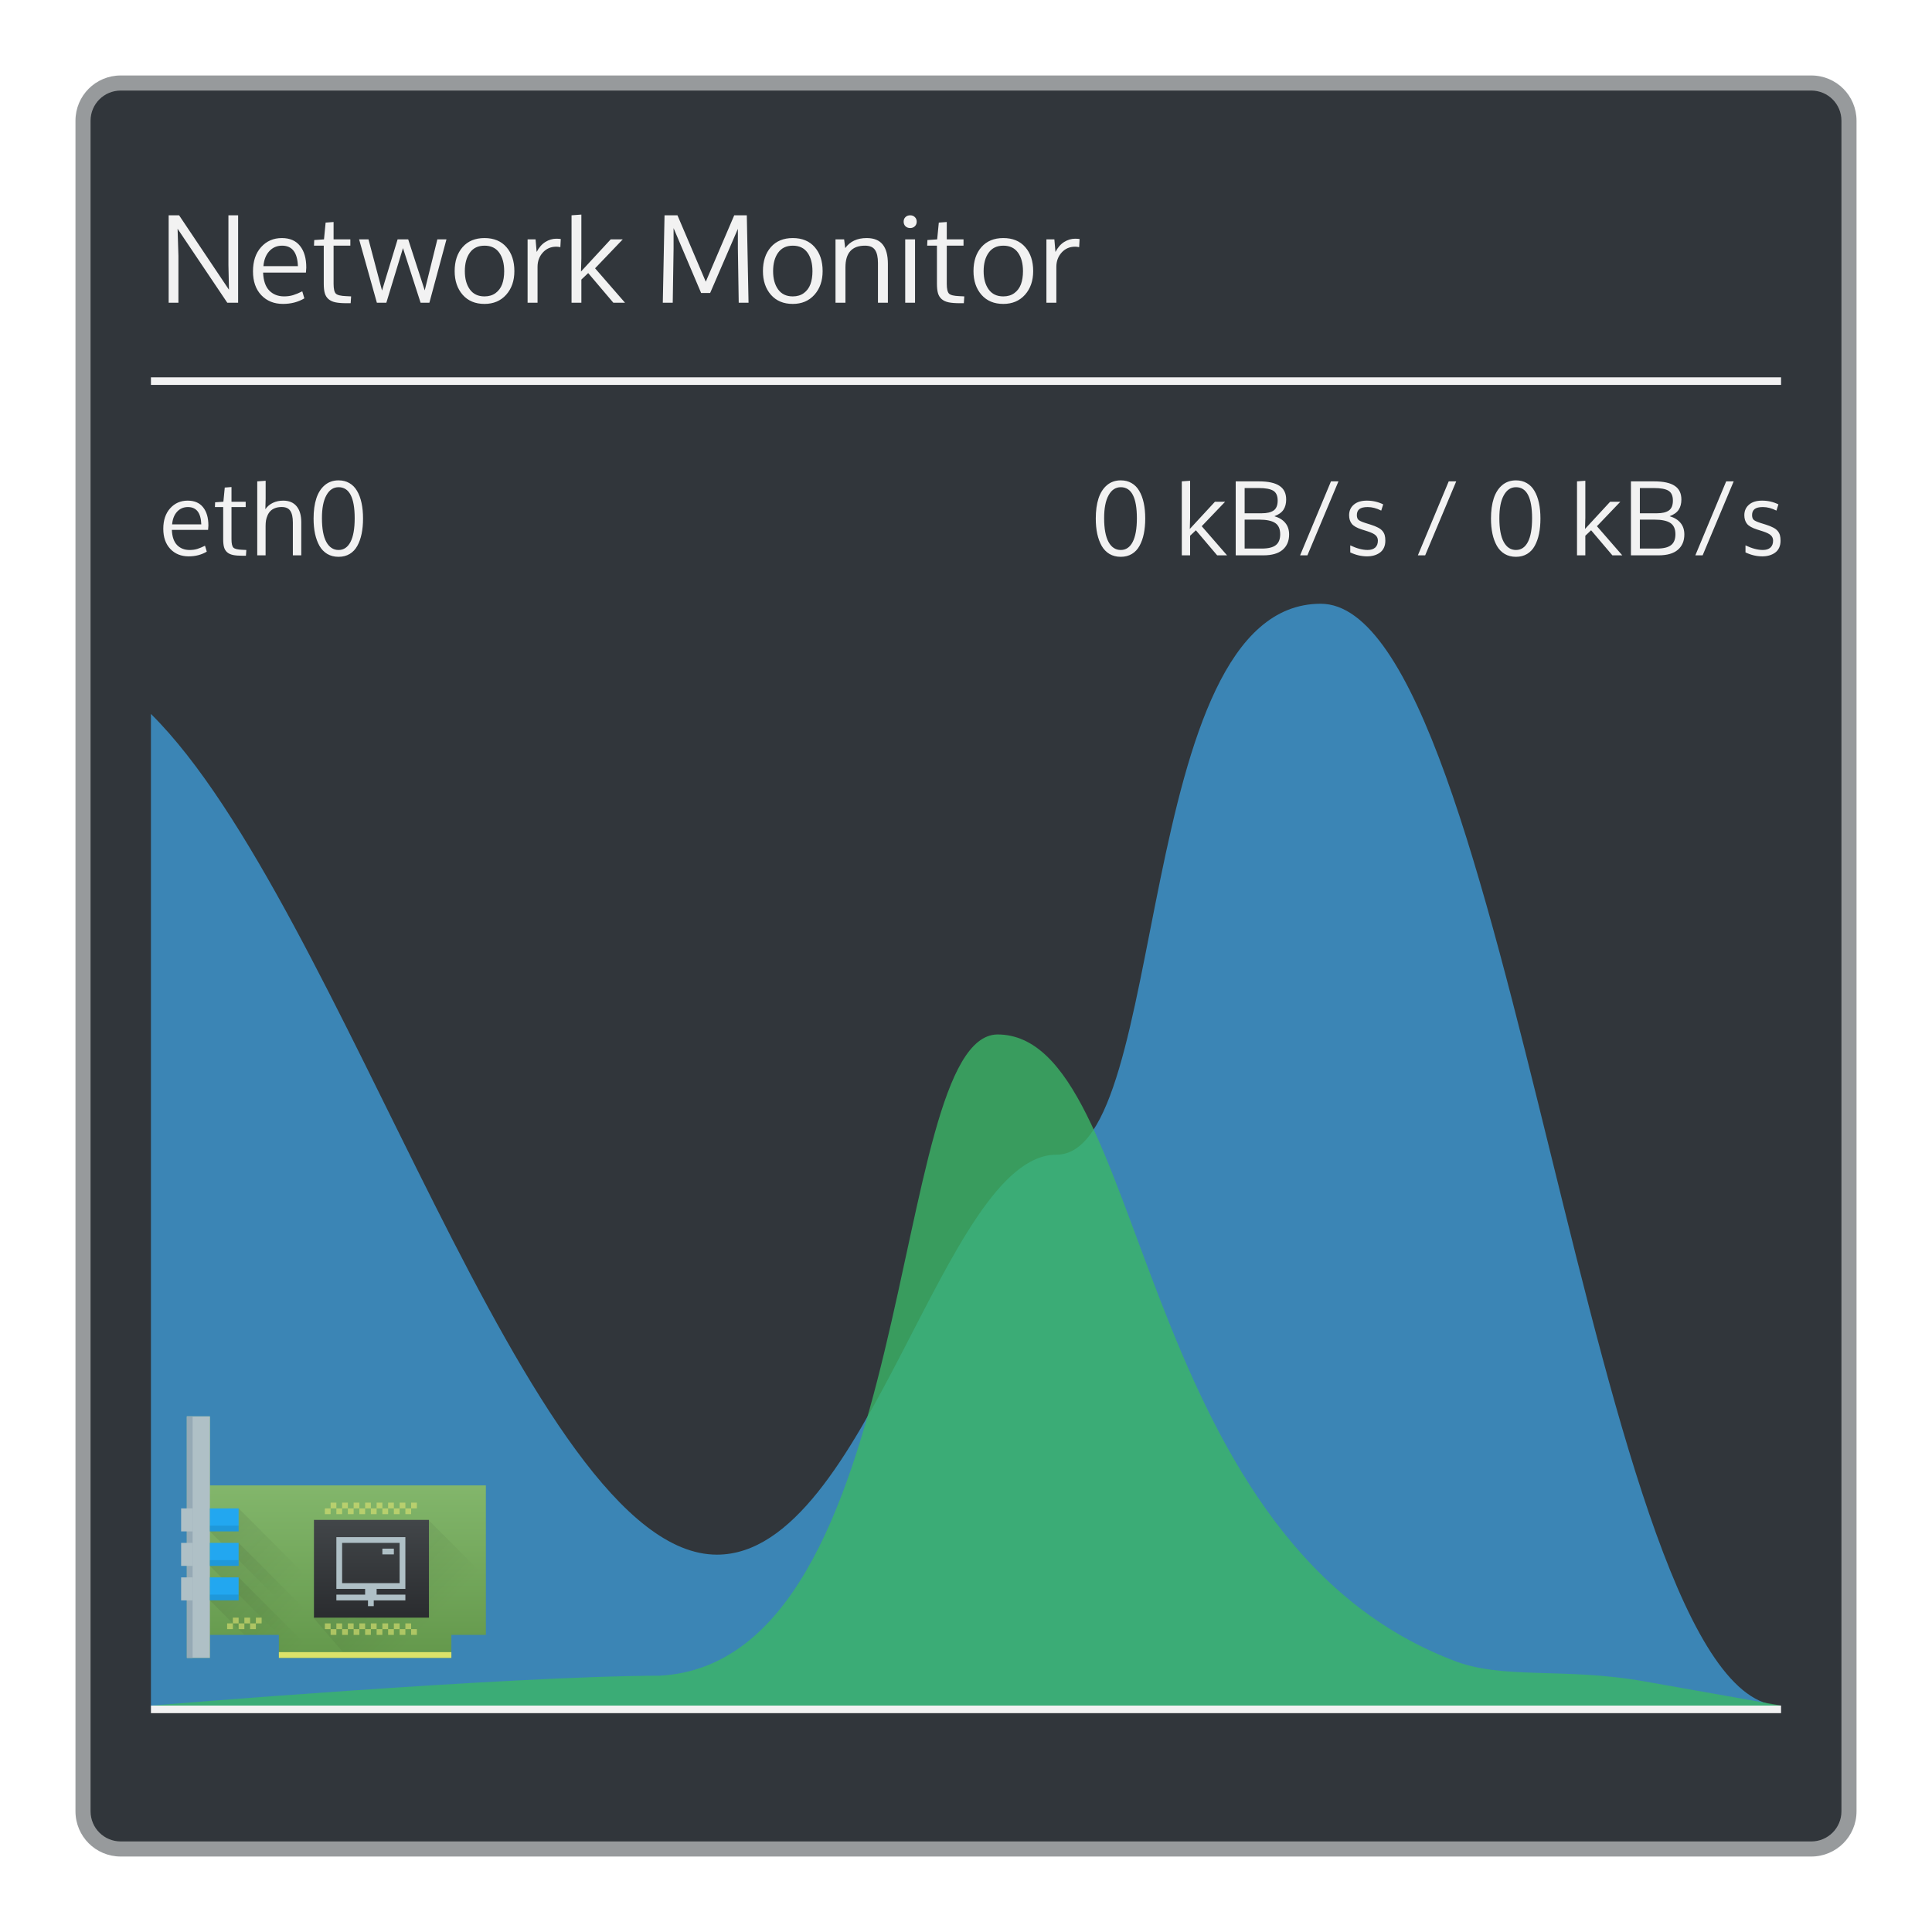
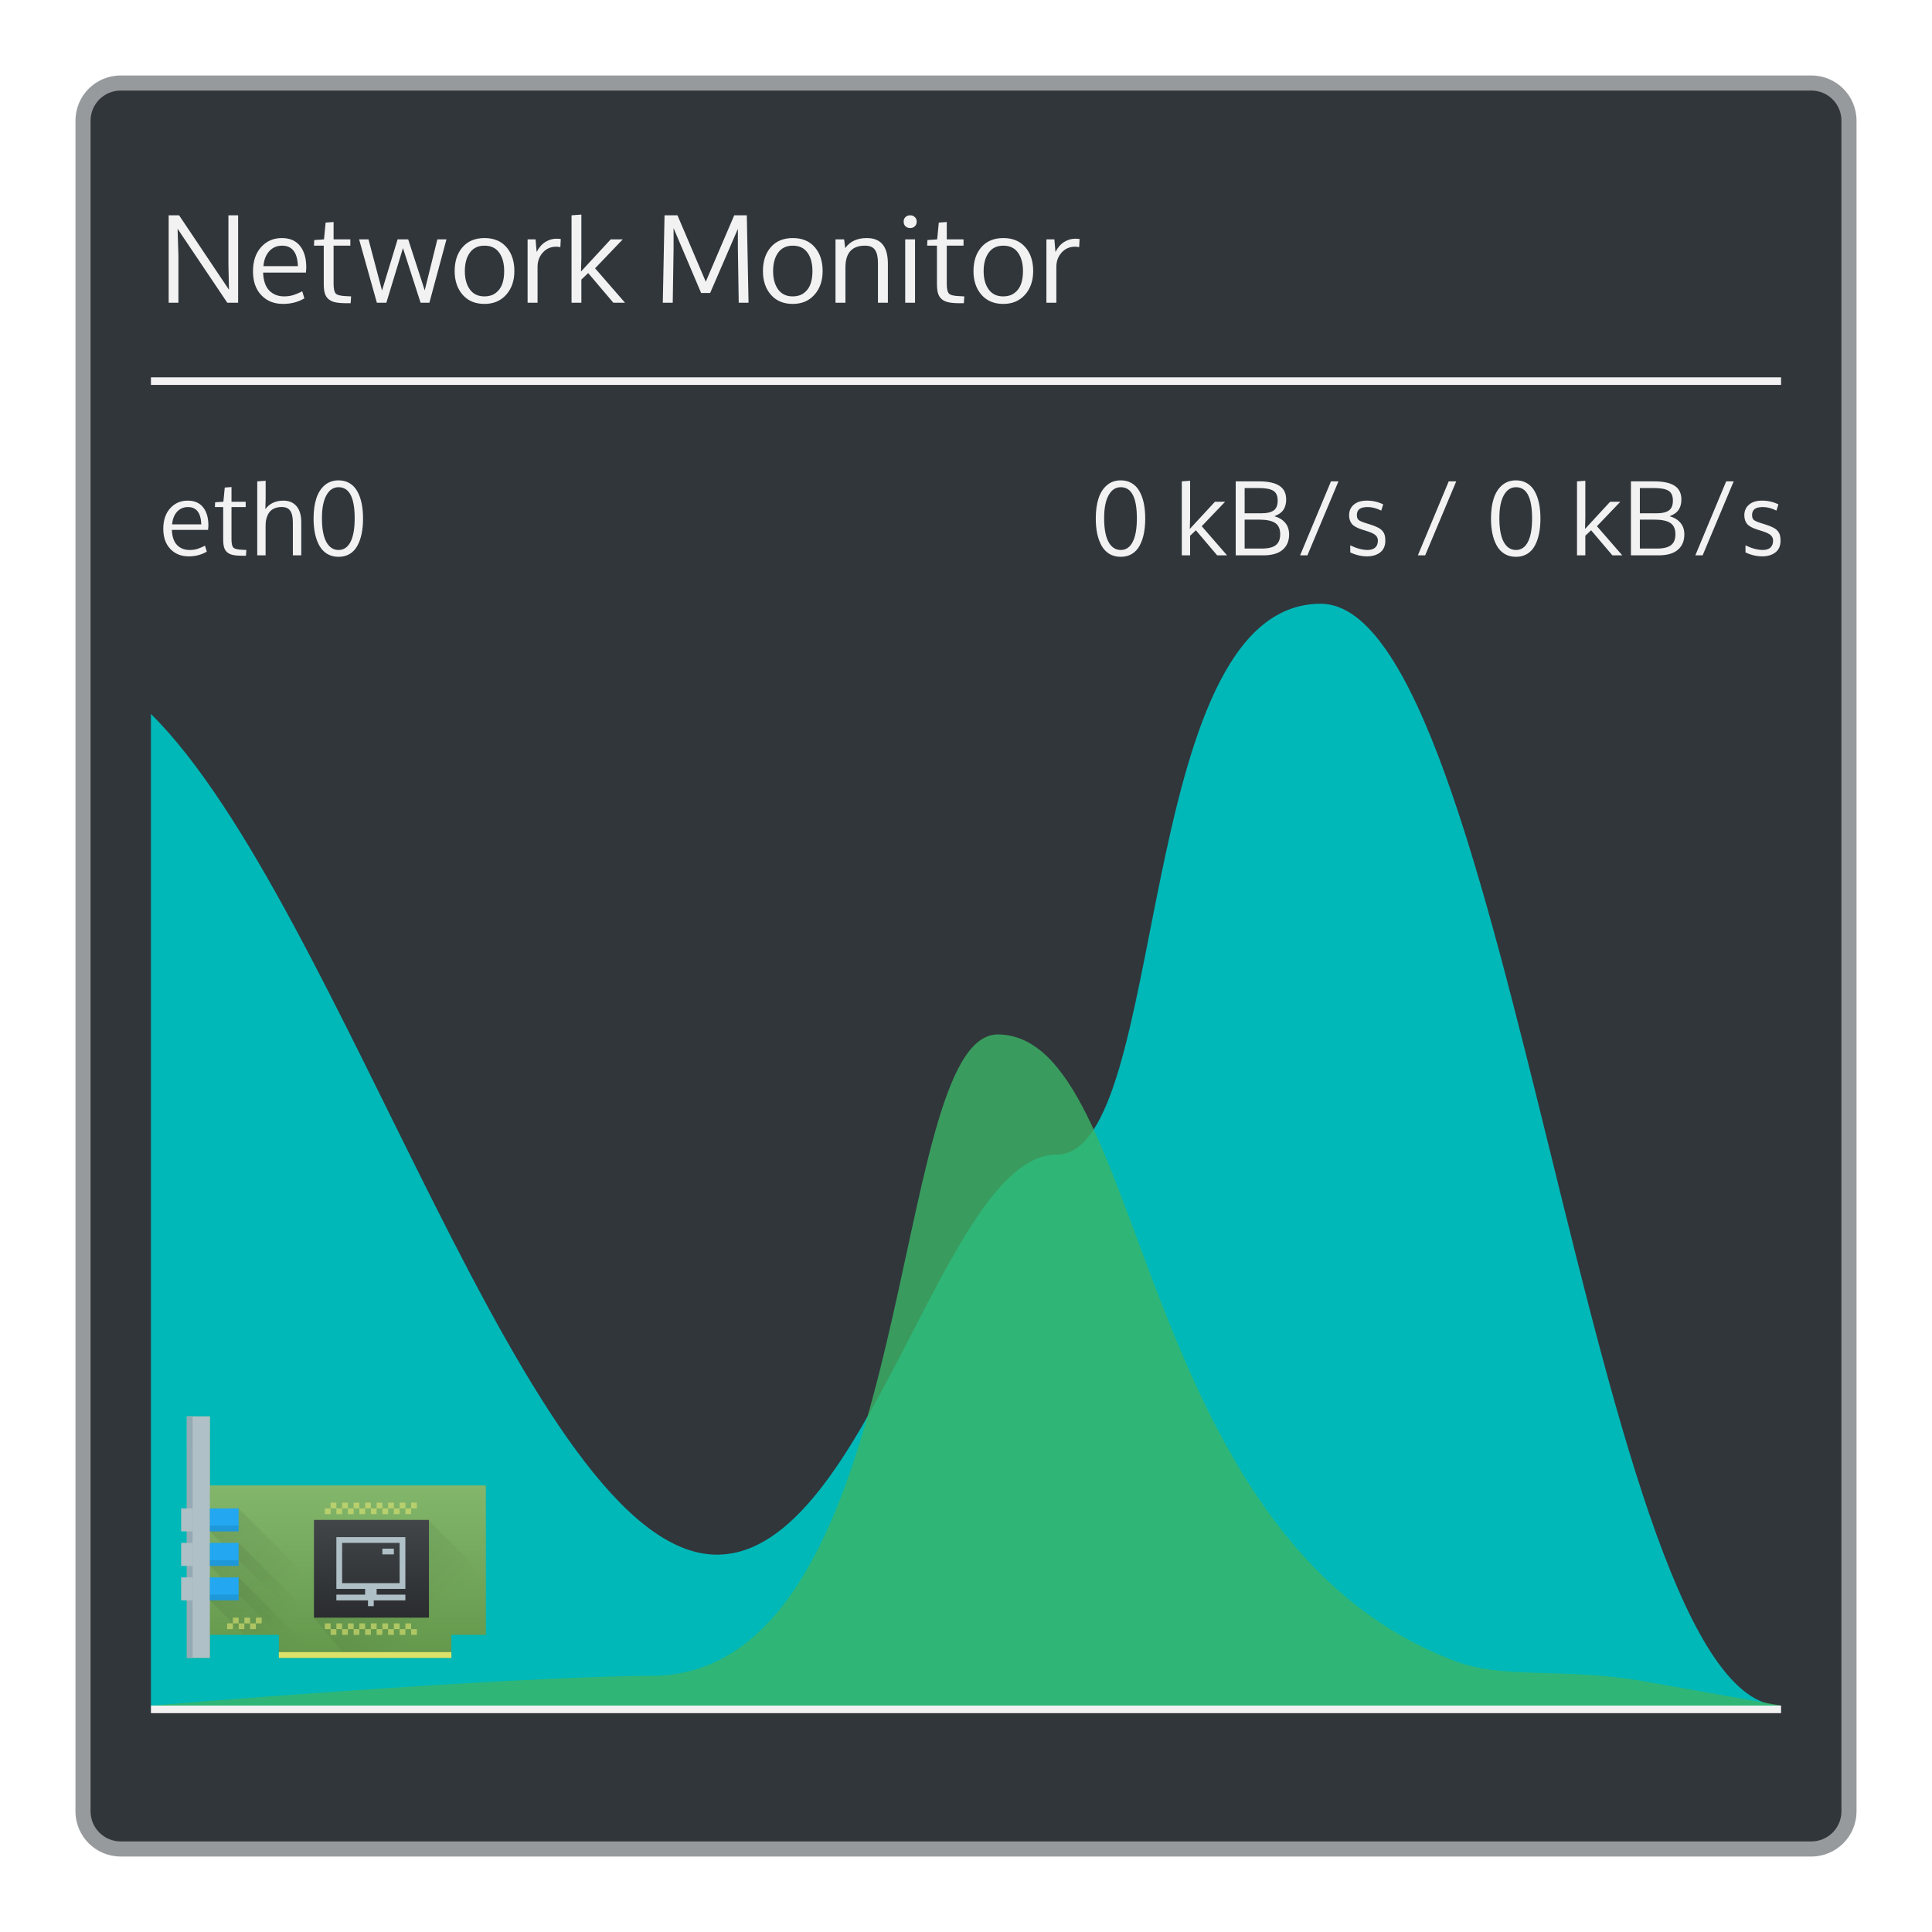
<svg xmlns="http://www.w3.org/2000/svg" xmlns:xlink="http://www.w3.org/1999/xlink" viewBox="0 0 256 256" id="svg2" version="1.1">
  <defs id="defs4">
    <style id="current-color-scheme" type="text/css">
      .ColorScheme-Text {
        color:#f2f2f2;
      }
      .ColorScheme-Background {
        color:#31363b;
      }
      .ColorScheme-Highlight {
        color:#3daee9;
      }
      .ColorScheme-ViewText {
        color:#31363b;
      }
      .ColorScheme-ViewBackground {
        color:#314045;
      }
      .ColorScheme-ViewHover {
        color:#93cee9;
      }
      .ColorScheme-ViewFocus{
        color:#3daee9;
      }
      .ColorScheme-ButtonText {
        color:#31363b;
      }
      .ColorScheme-ButtonBackground {
        color:#31363b;
      }
      .ColorScheme-ButtonHover {
        color:#93cee9;
      }
      .ColorScheme-ButtonFocus{
        color:#3daee9;
      }
      </style>
    <linearGradient gradientTransform="translate(75.5714,509.2194)" xlink:href="#linearGradient4251-0" id="linearGradient4232" x1="30" y1="54" x2="30" y2="12" gradientUnits="userSpaceOnUse" />
    <linearGradient id="linearGradient4251-0">
      <stop style="stop-color:#63984b;stop-opacity:1" offset="0" id="stop4253-4" />
      <stop style="stop-color:#8fc278;stop-opacity:1" offset="1" id="stop4255-2" />
    </linearGradient>
    <linearGradient xlink:href="#linearGradient4227" id="linearGradient4940" gradientUnits="userSpaceOnUse" gradientTransform="translate(75.5714,527.2194)" x1="-6" y1="6" x2="24" y2="36" />
    <linearGradient id="linearGradient4227">
      <stop id="stop4229" offset="0" style="stop-color:#292c2f;stop-opacity:1" />
      <stop id="stop4231" offset="1" style="stop-color:#000000;stop-opacity:0;" />
    </linearGradient>
    <linearGradient xlink:href="#linearGradient4227" id="linearGradient4936" gradientUnits="userSpaceOnUse" gradientTransform="translate(75.5714,521.2194)" x1="-6" y1="6" x2="24" y2="36" />
    <linearGradient xlink:href="#linearGradient4227" id="linearGradient4932" gradientUnits="userSpaceOnUse" x1="-6" y1="6" x2="24" y2="36" gradientTransform="translate(75.5714,515.2194)" />
    <linearGradient gradientTransform="translate(75.5714,509.2194)" xlink:href="#linearGradient4227" id="linearGradient4864" x1="20" y1="20" x2="48" y2="48" gradientUnits="userSpaceOnUse" />
    <linearGradient xlink:href="#linearGradient4159" id="linearGradient4384" x1="-43" y1="1043.362" x2="-43" y2="1012.362" gradientUnits="userSpaceOnUse" gradientTransform="matrix(0.625,0,0,0.5483931,136.1714,-15.95328)" />
    <linearGradient id="linearGradient4159">
      <stop style="stop-color:#2a2c2f;stop-opacity:1" offset="0" id="stop4161" />
      <stop style="stop-color:#424649;stop-opacity:1" offset="1" id="stop4163" />
    </linearGradient>
    <linearGradient xlink:href="#linearGradient4300" id="linearGradient4818" gradientUnits="userSpaceOnUse" gradientTransform="translate(-677.5722,-474.3766)" x1="386.571" y1="523.798" x2="386.571" y2="516.798" />
    <linearGradient id="linearGradient4300">
      <stop id="stop4302" offset="0" style="stop-color:#22a7f0;stop-opacity:1" />
      <stop id="stop4304" offset="1" style="stop-color:#19b5fe;stop-opacity:1" />
    </linearGradient>
    <linearGradient xlink:href="#linearGradient4300" id="linearGradient4824" gradientUnits="userSpaceOnUse" gradientTransform="translate(-677.5722,-468.3766)" x1="386.571" y1="523.798" x2="386.571" y2="516.798" />
    <linearGradient xlink:href="#linearGradient4300" id="linearGradient4830" gradientUnits="userSpaceOnUse" gradientTransform="translate(-677.5722,-462.3766)" x1="386.571" y1="523.798" x2="386.571" y2="516.798" />
  </defs>
  <path style="fill:currentColor;fill-opacity:0.5;stroke:none" d="m 16,10 224,0 c 3.324,0 6,2.676 6,6 l 0,224 c 0,3.324 -2.676,6 -6,6 l -224,0 c -3.324,0 -6,-2.676 -6,-6 L 10,16 c 0,-3.324 2.676,-6 6,-6 z" class="ColorScheme-ButtonText" id="rect4240" />
  <path style="fill:currentColor;fill-opacity:1;stroke:none" d="m 16,12 224,0 c 2.216,0 4,1.784 4,4 l 0,224 c 0,2.216 -1.784,4 -4,4 l -224,0 c -2.216,0 -4,-1.784 -4,-4 L 12,16 c 0,-2.216 1.784,-4 4,-4 z" class="ColorScheme-Background" id="rect4238" />
  <path style="opacity:1;fill:currentColor;fill-opacity:1;stroke:none" class="ColorScheme-Text" d="m 77.035,28.432 -1.303,0.096 0,11.584 1.303,0 0,-3.07 0.904,-0.857 3.332,3.928 1.547,0 -3.967,-4.562 3.666,-3.832 -1.596,0 -3.936,4.262 0.049,-1.73 0,-5.816 z m -54.686,0.096 0,11.584 1.293,0 0,-6.197 -0.111,-3.602 6.586,9.799 1.436,0 0,-11.584 -1.285,0 0,6.602 0.072,3.262 -6.609,-9.863 -1.381,0 z m 65.705,0 -0.229,11.584 1.316,0 0.111,-7.148 0,-2.738 3.65,8.594 1.197,0 3.674,-8.498 0,2.611 0.111,7.18 1.301,0 -0.23,-11.584 -1.666,0 -3.77,8.799 -3.752,-8.799 -1.715,0 z m 32.549,0 c -0.254,0 -0.463,0.08 -0.627,0.238 -0.159,0.153 -0.238,0.355 -0.238,0.604 0,0.249 0.08,0.451 0.238,0.609 0.164,0.159 0.373,0.238 0.627,0.238 0.249,0 0.455,-0.08 0.619,-0.238 0.164,-0.159 0.246,-0.361 0.246,-0.609 0,-0.249 -0.082,-0.45 -0.246,-0.604 -0.159,-0.159 -0.365,-0.238 -0.619,-0.238 z m -76.402,0.889 -1.055,0.08 -0.215,2.221 -1.293,0.088 -0.033,0.746 1.295,0 0,5.045 c 0,0.513 0.045,0.929 0.135,1.246 0.09,0.317 0.252,0.579 0.484,0.785 0.238,0.206 0.544,0.35 0.92,0.43 0.376,0.079 0.866,0.119 1.475,0.119 l 0.549,0 0.062,-0.904 -0.666,-0.033 c -0.704,-0.026 -1.156,-0.136 -1.357,-0.332 -0.201,-0.201 -0.301,-0.639 -0.301,-1.311 l 0,-5.045 2.221,0 0,-0.834 -2.221,0 0,-2.301 z m 81.25,0 -1.055,0.08 -0.215,2.221 -1.293,0.088 -0.033,0.746 1.295,0 0,5.045 c 0,0.513 0.045,0.929 0.135,1.246 0.09,0.317 0.252,0.579 0.484,0.785 0.238,0.206 0.544,0.35 0.92,0.43 0.376,0.079 0.866,0.119 1.475,0.119 l 0.549,0 0.062,-0.904 -0.666,-0.033 c -0.704,-0.026 -1.156,-0.136 -1.357,-0.332 -0.201,-0.201 -0.301,-0.639 -0.301,-1.311 l 0,-5.045 2.221,0 0,-0.834 -2.221,0 0,-2.301 z m -88.105,2.127 c -1.111,0 -2.027,0.399 -2.746,1.197 -0.719,0.799 -1.078,1.869 -1.078,3.213 0,1.328 0.366,2.381 1.102,3.158 0.735,0.772 1.693,1.158 2.873,1.158 1.058,0 2.002,-0.244 2.832,-0.736 l -0.277,-0.93 c -0.444,0.222 -0.845,0.389 -1.205,0.5 -0.36,0.111 -0.76,0.168 -1.199,0.168 -0.809,0 -1.464,-0.258 -1.967,-0.771 -0.503,-0.518 -0.776,-1.31 -0.818,-2.379 l 5.674,0 0.047,-0.668 c 0,-1.227 -0.277,-2.183 -0.832,-2.871 -0.55,-0.693 -1.352,-1.039 -2.404,-1.039 z m 26.85,0 c -1.233,0 -2.199,0.401 -2.902,1.205 -0.698,0.799 -1.049,1.857 -1.049,3.174 0,1.285 0.356,2.333 1.064,3.143 0.709,0.804 1.67,1.205 2.887,1.205 1.19,0 2.148,-0.404 2.873,-1.213 0.725,-0.815 1.088,-1.86 1.088,-3.135 0,-1.317 -0.351,-2.375 -1.049,-3.174 -0.698,-0.804 -1.669,-1.205 -2.912,-1.205 z m 40.848,0 c -1.232,0 -2.201,0.401 -2.904,1.205 -0.698,0.799 -1.047,1.857 -1.047,3.174 0,1.285 0.354,2.333 1.062,3.143 0.709,0.804 1.672,1.205 2.889,1.205 1.19,0 2.148,-0.404 2.873,-1.213 0.725,-0.815 1.086,-1.86 1.086,-3.135 0,-1.317 -0.349,-2.375 -1.047,-3.174 -0.698,-0.804 -1.669,-1.205 -2.912,-1.205 z m 9.799,0 c -1.264,0 -2.213,0.443 -2.848,1.332 l -0.143,-1.158 -1.143,0 0,8.395 1.316,0 0,-4.682 c 0,-1.92 0.863,-2.879 2.588,-2.879 0.64,0 1.086,0.192 1.34,0.578 0.254,0.381 0.381,0.951 0.381,1.707 l 0,5.275 1.316,0 0,-5.133 c 0,-1.153 -0.229,-2.014 -0.689,-2.58 -0.455,-0.571 -1.162,-0.855 -2.119,-0.855 z m 18.1,0 c -1.233,0 -2.201,0.401 -2.904,1.205 -0.698,0.799 -1.047,1.857 -1.047,3.174 0,1.285 0.354,2.333 1.062,3.143 0.709,0.804 1.672,1.205 2.889,1.205 1.19,0 2.148,-0.404 2.873,-1.213 0.725,-0.815 1.086,-1.86 1.086,-3.135 0,-1.317 -0.349,-2.375 -1.047,-3.174 -0.698,-0.804 -1.669,-1.205 -2.912,-1.205 z m -59.225,0.086 c -0.508,0 -0.991,0.144 -1.451,0.43 -0.455,0.28 -0.841,0.721 -1.158,1.324 l -0.143,-1.666 -1.057,0 0,8.395 1.318,0 0,-4.752 c 0,-0.746 0.232,-1.378 0.697,-1.896 0.471,-0.518 1.066,-0.777 1.785,-0.777 0.148,0 0.329,0.02 0.541,0.062 l 0.055,-1.078 c -0.153,-0.026 -0.35,-0.041 -0.588,-0.041 z m 68.746,0 c -0.508,0 -0.993,0.144 -1.453,0.43 -0.455,0.28 -0.841,0.721 -1.158,1.324 l -0.143,-1.666 -1.055,0 0,8.395 1.316,0 0,-4.752 c 0,-0.746 0.234,-1.378 0.699,-1.896 0.471,-0.518 1.066,-0.777 1.785,-0.777 0.148,0 0.327,0.02 0.539,0.062 l 0.057,-1.078 c -0.153,-0.026 -0.35,-0.041 -0.588,-0.041 z m -94.881,0.088 2.355,8.395 1.254,0 2.205,-7.236 2.334,7.236 1.166,0 2.262,-8.395 -1.207,0 -1.674,6.76 -2.189,-6.76 -1.404,0 -2.064,6.783 -1.793,-6.783 -1.244,0 z m 72.363,0 0,8.395 1.301,0 0,-8.395 -1.301,0 z m -82.568,0.834 c 1.333,0 2.032,0.904 2.096,2.713 l -4.57,0 c 0.074,-0.836 0.333,-1.498 0.777,-1.984 0.45,-0.487 1.015,-0.729 1.697,-0.729 z m 26.818,0 c 0.862,0 1.514,0.309 1.953,0.928 0.439,0.614 0.658,1.433 0.658,2.459 0,0.656 -0.09,1.231 -0.27,1.723 -0.18,0.487 -0.471,0.878 -0.873,1.174 -0.397,0.291 -0.887,0.438 -1.469,0.438 -0.846,0 -1.491,-0.308 -1.936,-0.922 -0.444,-0.614 -0.666,-1.42 -0.666,-2.42 0,-1.021 0.222,-1.838 0.666,-2.451 0.444,-0.619 1.089,-0.928 1.936,-0.928 z m 40.848,0 c 0.862,0 1.514,0.309 1.953,0.928 0.439,0.614 0.658,1.433 0.658,2.459 0,0.656 -0.09,1.231 -0.27,1.723 -0.18,0.487 -0.471,0.878 -0.873,1.174 -0.397,0.291 -0.887,0.438 -1.469,0.438 -0.846,0 -1.491,-0.308 -1.936,-0.922 -0.444,-0.614 -0.666,-1.42 -0.666,-2.42 0,-1.021 0.222,-1.838 0.666,-2.451 0.444,-0.619 1.089,-0.928 1.936,-0.928 z m 27.898,0 c 0.862,0 1.512,0.309 1.951,0.928 0.439,0.614 0.658,1.433 0.658,2.459 0,0.656 -0.09,1.231 -0.27,1.723 -0.18,0.487 -0.471,0.878 -0.873,1.174 -0.397,0.291 -0.885,0.438 -1.467,0.438 -0.846,0 -1.491,-0.308 -1.936,-0.922 -0.444,-0.614 -0.668,-1.42 -0.668,-2.42 0,-1.021 0.224,-1.838 0.668,-2.451 0.444,-0.619 1.089,-0.928 1.936,-0.928 z M 20,50 l 0,1 216,0 0,-1 -216,0 z m 24.861,13.65 c -0.716,0 -1.325,0.212 -1.826,0.637 -0.501,0.421 -0.875,1.008 -1.121,1.76 -0.242,0.747 -0.363,1.637 -0.363,2.666 0,0.743 0.066,1.419 0.195,2.027 0.134,0.604 0.33,1.137 0.59,1.598 0.264,0.457 0.61,0.811 1.035,1.066 0.43,0.251 0.926,0.377 1.49,0.377 0.559,0 1.05,-0.126 1.471,-0.377 0.425,-0.255 0.763,-0.613 1.014,-1.074 0.255,-0.461 0.445,-0.993 0.57,-1.598 0.125,-0.604 0.188,-1.277 0.188,-2.02 0,-0.774 -0.067,-1.469 -0.201,-2.082 -0.134,-0.618 -0.334,-1.149 -0.598,-1.592 -0.26,-0.448 -0.597,-0.79 -1.014,-1.027 -0.412,-0.242 -0.888,-0.361 -1.43,-0.361 z m 103.645,0 c -0.716,0 -1.325,0.212 -1.826,0.637 -0.501,0.421 -0.877,1.008 -1.123,1.76 -0.242,0.747 -0.361,1.637 -0.361,2.666 0,0.743 0.066,1.419 0.195,2.027 0.134,0.604 0.33,1.137 0.59,1.598 0.264,0.457 0.608,0.811 1.033,1.066 0.43,0.251 0.928,0.377 1.492,0.377 0.559,0 1.048,-0.126 1.469,-0.377 0.425,-0.255 0.763,-0.613 1.014,-1.074 0.255,-0.461 0.447,-0.993 0.572,-1.598 0.125,-0.604 0.188,-1.277 0.188,-2.02 0,-0.774 -0.067,-1.469 -0.201,-2.082 -0.134,-0.618 -0.334,-1.149 -0.598,-1.592 -0.26,-0.448 -0.597,-0.79 -1.014,-1.027 -0.412,-0.242 -0.888,-0.361 -1.43,-0.361 z m 52.367,0 c -0.716,0 -1.325,0.212 -1.826,0.637 -0.501,0.421 -0.875,1.008 -1.121,1.76 -0.242,0.747 -0.363,1.637 -0.363,2.666 0,0.743 0.066,1.419 0.195,2.027 0.134,0.604 0.332,1.137 0.592,1.598 0.264,0.457 0.608,0.811 1.033,1.066 0.43,0.251 0.926,0.377 1.49,0.377 0.559,0 1.05,-0.126 1.471,-0.377 0.425,-0.255 0.763,-0.613 1.014,-1.074 0.255,-0.461 0.445,-0.993 0.57,-1.598 0.125,-0.604 0.188,-1.277 0.188,-2.02 0,-0.774 -0.067,-1.469 -0.201,-2.082 -0.134,-0.618 -0.334,-1.149 -0.598,-1.592 -0.26,-0.448 -0.597,-0.79 -1.014,-1.027 -0.412,-0.242 -0.888,-0.361 -1.43,-0.361 z m -165.674,0.053 -1.113,0.08 0,9.803 1.107,0 0,-3.887 c 0,-0.264 0.017,-0.51 0.053,-0.738 0.04,-0.228 0.111,-0.454 0.209,-0.678 0.098,-0.224 0.226,-0.416 0.383,-0.572 0.157,-0.161 0.361,-0.289 0.611,-0.383 0.255,-0.098 0.548,-0.146 0.879,-0.146 0.533,0 0.911,0.168 1.135,0.504 0.228,0.331 0.342,0.848 0.342,1.551 l 0,4.35 1.115,0 0,-4.391 c 0,-0.913 -0.207,-1.618 -0.619,-2.115 -0.412,-0.497 -1.003,-0.744 -1.777,-0.744 -0.506,0 -0.964,0.098 -1.371,0.295 -0.403,0.192 -0.733,0.473 -0.992,0.84 l 0.039,-1.391 0,-2.377 z m 122.496,0 -1.1,0.08 0,9.803 1.1,0 0,-2.598 0.766,-0.725 2.82,3.322 1.309,0 -3.355,-3.859 3.102,-3.244 -1.35,0 -3.33,3.605 0.039,-1.463 0,-4.922 z m 52.369,0 -1.102,0.08 0,9.803 1.102,0 0,-2.598 0.766,-0.725 2.82,3.322 1.309,0 -3.357,-3.859 3.102,-3.244 -1.35,0 -3.33,3.605 0.041,-1.463 0,-4.922 z m -46.326,0.08 0,9.803 3.652,0 c 1.132,0 1.986,-0.243 2.559,-0.73 0.577,-0.492 0.865,-1.171 0.865,-2.035 0,-0.622 -0.17,-1.134 -0.51,-1.537 -0.336,-0.407 -0.815,-0.702 -1.438,-0.881 0.568,-0.219 0.97,-0.507 1.203,-0.865 0.237,-0.363 0.355,-0.812 0.355,-1.35 0,-0.819 -0.296,-1.423 -0.887,-1.812 -0.586,-0.394 -1.494,-0.592 -2.725,-0.592 l -3.076,0 z m 12.623,0 -4.09,9.803 0.967,0 4.115,-9.803 -0.992,0 z m 15.602,0 -4.088,9.803 0.967,0 4.115,-9.803 -0.994,0 z m 24.145,0 0,9.803 3.652,0 c 1.132,0 1.984,-0.243 2.557,-0.73 0.577,-0.492 0.867,-1.171 0.867,-2.035 0,-0.622 -0.17,-1.134 -0.51,-1.537 -0.336,-0.407 -0.815,-0.702 -1.438,-0.881 0.568,-0.219 0.968,-0.507 1.201,-0.865 0.237,-0.363 0.355,-0.812 0.355,-1.35 0,-0.819 -0.294,-1.423 -0.885,-1.812 -0.586,-0.394 -1.496,-0.592 -2.727,-0.592 l -3.074,0 z m 12.621,0 -4.088,9.803 0.967,0 4.115,-9.803 -0.994,0 z m -198.055,0.752 -0.893,0.068 -0.182,1.879 -1.094,0.074 -0.027,0.631 1.096,0 0,4.271 c 0,0.434 0.037,0.784 0.113,1.053 0.076,0.269 0.213,0.491 0.41,0.666 0.201,0.175 0.46,0.294 0.777,0.361 0.318,0.067 0.735,0.102 1.25,0.102 l 0.463,0 0.053,-0.766 -0.562,-0.027 c -0.595,-0.022 -0.978,-0.116 -1.148,-0.281 -0.17,-0.17 -0.256,-0.539 -0.256,-1.107 l 0,-4.271 1.881,0 0,-0.705 -1.881,0 0,-1.947 z m 14.188,0.021 c 1.423,0 2.135,1.371 2.135,4.115 0,1.383 -0.185,2.431 -0.557,3.143 -0.367,0.707 -0.893,1.061 -1.578,1.061 -0.694,0 -1.236,-0.357 -1.625,-1.068 -0.385,-0.716 -0.578,-1.759 -0.578,-3.129 -0.004,-1.311 0.19,-2.325 0.584,-3.041 0.394,-0.721 0.934,-1.08 1.619,-1.08 z m 103.645,0 c 1.423,0 2.135,1.371 2.135,4.115 0,1.383 -0.187,2.431 -0.559,3.143 -0.367,0.707 -0.891,1.061 -1.576,1.061 -0.694,0 -1.236,-0.357 -1.625,-1.068 -0.385,-0.716 -0.578,-1.759 -0.578,-3.129 -0.004,-1.311 0.19,-2.325 0.584,-3.041 0.394,-0.721 0.934,-1.08 1.619,-1.08 z m 52.367,0 c 1.423,0 2.135,1.371 2.135,4.115 0,1.383 -0.185,2.431 -0.557,3.143 -0.367,0.707 -0.893,1.061 -1.578,1.061 -0.694,0 -1.236,-0.357 -1.625,-1.068 -0.385,-0.716 -0.576,-1.759 -0.576,-3.129 -0.004,-1.311 0.19,-2.325 0.584,-3.041 0.394,-0.721 0.932,-1.08 1.617,-1.08 z m -35.953,0.113 1.887,0 c 0.882,0 1.517,0.118 1.906,0.355 0.389,0.237 0.584,0.672 0.584,1.303 0,0.627 -0.179,1.066 -0.537,1.316 -0.358,0.246 -0.881,0.369 -1.57,0.369 l -2.27,0 0,-3.344 z m 52.369,0 1.887,0 c 0.882,0 1.517,0.118 1.906,0.355 0.389,0.237 0.584,0.672 0.584,1.303 0,0.627 -0.179,1.066 -0.537,1.316 -0.358,0.246 -0.881,0.369 -1.57,0.369 l -2.27,0 0,-3.344 z M 24.873,66.336 c -0.94,0 -1.714,0.338 -2.322,1.014 -0.609,0.676 -0.914,1.582 -0.914,2.719 0,1.123 0.311,2.014 0.934,2.672 0.622,0.653 1.434,0.98 2.432,0.98 0.895,0 1.694,-0.209 2.396,-0.625 l -0.236,-0.785 c -0.376,0.188 -0.715,0.33 -1.02,0.424 -0.304,0.094 -0.642,0.141 -1.014,0.141 -0.685,0 -1.241,-0.218 -1.666,-0.652 -0.425,-0.439 -0.656,-1.11 -0.691,-2.014 l 4.801,0 0.041,-0.564 c 0,-1.038 -0.235,-1.848 -0.705,-2.43 -0.465,-0.586 -1.144,-0.879 -2.035,-0.879 z m 156.24,0 c -0.743,0 -1.319,0.179 -1.73,0.537 -0.412,0.354 -0.619,0.819 -0.619,1.396 0,0.465 0.12,0.845 0.357,1.141 0.237,0.291 0.674,0.54 1.314,0.746 l 0.779,0.248 c 0.515,0.166 0.871,0.341 1.068,0.529 0.197,0.188 0.295,0.422 0.295,0.699 10e-6,0.403 -0.118,0.711 -0.355,0.926 -0.237,0.21 -0.572,0.316 -1.002,0.316 -0.685,0 -1.452,-0.204 -2.303,-0.611 l 0,0.934 c 0.734,0.349 1.475,0.523 2.223,0.523 0.336,0 0.646,-0.041 0.928,-0.121 0.286,-0.081 0.54,-0.202 0.764,-0.363 0.228,-0.161 0.407,-0.376 0.537,-0.645 0.13,-0.273 0.195,-0.586 0.195,-0.939 0,-0.286 -0.026,-0.528 -0.08,-0.725 -0.054,-0.201 -0.152,-0.39 -0.295,-0.564 -0.143,-0.175 -0.343,-0.327 -0.598,-0.457 -0.251,-0.134 -0.576,-0.263 -0.975,-0.389 l -0.705,-0.221 c -0.461,-0.148 -0.763,-0.286 -0.906,-0.416 -0.143,-0.13 -0.215,-0.342 -0.215,-0.633 0,-0.345 0.111,-0.606 0.33,-0.785 0.224,-0.184 0.593,-0.275 1.107,-0.275 0.577,0 1.175,0.157 1.793,0.471 l 0.262,-0.826 c -0.671,-0.331 -1.396,-0.496 -2.17,-0.496 z m 52.369,0 c -0.743,0 -1.321,0.179 -1.732,0.537 -0.412,0.354 -0.617,0.819 -0.617,1.396 0,0.465 0.118,0.845 0.355,1.141 0.237,0.291 0.676,0.54 1.316,0.746 l 0.779,0.248 c 0.515,0.166 0.869,0.341 1.066,0.529 0.197,0.188 0.295,0.422 0.295,0.699 0,0.403 -0.118,0.711 -0.355,0.926 -0.237,0.21 -0.57,0.316 -1,0.316 -0.685,0 -1.452,-0.204 -2.303,-0.611 l 0,0.934 c 0.734,0.349 1.475,0.523 2.223,0.523 0.336,0 0.644,-0.041 0.926,-0.121 0.286,-0.081 0.542,-0.202 0.766,-0.363 0.228,-0.161 0.407,-0.376 0.537,-0.645 0.13,-0.273 0.195,-0.586 0.195,-0.939 0,-0.286 -0.028,-0.528 -0.082,-0.725 -0.054,-0.201 -0.152,-0.39 -0.295,-0.564 -0.143,-0.175 -0.343,-0.327 -0.598,-0.457 -0.251,-0.134 -0.574,-0.263 -0.973,-0.389 l -0.705,-0.221 c -0.461,-0.148 -0.763,-0.286 -0.906,-0.416 -0.143,-0.13 -0.215,-0.342 -0.215,-0.633 0,-0.345 0.109,-0.606 0.328,-0.785 0.224,-0.184 0.593,-0.275 1.107,-0.275 0.577,0 1.175,0.157 1.793,0.471 l 0.262,-0.826 c -0.671,-0.331 -1.394,-0.496 -2.168,-0.496 z M 24.9,67.187 c 1.128,0 1.72,0.766 1.773,2.297 l -3.867,0 c 0.063,-0.707 0.28,-1.266 0.656,-1.678 0.38,-0.412 0.86,-0.619 1.438,-0.619 z m 140.02,1.666 1.92,0 c 0.967,0 1.675,0.148 2.123,0.443 0.448,0.295 0.67,0.793 0.67,1.496 0,0.662 -0.195,1.143 -0.584,1.443 -0.385,0.3 -1,0.451 -1.846,0.451 l -2.283,0 0,-3.834 z m 52.369,0 1.92,0 c 0.967,0 1.674,0.148 2.121,0.443 0.448,0.295 0.672,0.793 0.672,1.496 0,0.662 -0.195,1.143 -0.584,1.443 -0.385,0.3 -1.002,0.451 -1.848,0.451 l -2.281,0 0,-3.834 z M 20,226 l 0,1 216,0 0,-1 -216,0 z" id="rect7886" />
-   <path style="fill:#3b85b5;fill-opacity:1;fill-rule:evenodd;stroke:none;stroke-width:1px;stroke-linecap:butt;stroke-linejoin:miter;stroke-opacity:1" d="M 20,226 20,94.6 C 45.421,119.797 70,206 95,206 115,206 125,153 140,153 c 15,0 10,-73 35,-73 25,0 36,146 61,146 l 0,0 z" id="path5466-9" />
+   <path style="fill:#00b8b8;fill-opacity:1;fill-rule:evenodd;stroke:none;stroke-width:1px;stroke-linecap:butt;stroke-linejoin:miter;stroke-opacity:1" d="M 20,226 20,94.6 C 45.421,119.797 70,206 95,206 115,206 125,153 140,153 c 15,0 10,-73 35,-73 25,0 36,146 61,146 l 0,0 z" id="path5466-9" />
  <path style="opacity:0.8;fill:#3bb566;fill-opacity:1;fill-rule:evenodd;stroke:none;stroke-width:1px;stroke-linecap:butt;stroke-linejoin:miter;stroke-opacity:1" d="m 20,226 0,0 c 0,0 47.429,-3.929 67.362,-3.959 34.513,-1.749 30.172,-84.705 44.781,-84.97 19.929,-0.033 17.599,66.31 60.21,82.859 6.597,2.713 14.719,0.945 25.505,2.856 L 236,226 l 0,0 z" id="path5466-4" />
  <g id="g5260" transform="matrix(0.7619041,0,0,0.7619041,-37.38768,-209.4398)">
    <path id="rect4200" d="m 81.571,521.219 0,42 4,0 0,-4 12,0 0,4 30,0 0,-4 6,0 0,-26 -18,0 -30,0 0,-10 0,-2 z" style="fill:url(#linearGradient4232);fill-opacity:1;stroke:none" />
    <path id="path4938" d="m 90.571,549.219 -5,4 6,6 6,0 0,4 7,0 -14,-14 z" style="opacity:0.2;fill:url(#linearGradient4940);fill-opacity:1;fill-rule:evenodd;stroke:none;stroke-width:1px;stroke-linecap:butt;stroke-linejoin:miter;stroke-opacity:1" />
    <path id="path4934" d="m 90.571,543.219 -5,4 12,12 4,4 9,0 -20,-20 z" style="opacity:0.2;fill:url(#linearGradient4936);fill-opacity:1;fill-rule:evenodd;stroke:none;stroke-width:1px;stroke-linecap:butt;stroke-linejoin:miter;stroke-opacity:1" />
    <path id="path4930" d="m 90.571,537.219 -5,4 22,22 9,0 -26,-26 z" style="opacity:0.2;fill:url(#linearGradient4932);fill-opacity:1;fill-rule:evenodd;stroke:none;stroke-width:1px;stroke-linecap:butt;stroke-linejoin:miter;stroke-opacity:1" />
    <path id="path4842" d="m 123.571,539.219 -20,17 6,7 18,0 0,-4 6,0 0,-10 z" style="opacity:0.2;fill:url(#linearGradient4864);fill-opacity:1;fill-rule:evenodd;stroke:none;stroke-width:1px;stroke-linecap:butt;stroke-linejoin:miter;stroke-opacity:1" />
    <rect y="562.219" x="97.571" height="1" width="30" id="rect4234" style="fill:#dce269;fill-opacity:1;stroke:none" />
    <path id="path4303" d="m 105.571,557.219 0,1 1,0 0,-1 -1,0 z m 1,1 0,1 1,0 0,-1 -1,0 z m 1,0 1,0 0,-1 -1,0 0,1 z m 1,0 0,1 1,0 0,-1 -1,0 z m 1,0 1,0 0,-1 -1,0 0,1 z m 1,0 0,1 1,0 0,-1 -1,0 z m 1,0 1,0 0,-1 -1,0 0,1 z m 1,0 0,1 1,0 0,-1 -1,0 z m 1,0 1,0 0,-1 -1,0 0,1 z m 1,0 0,1 1,0 0,-1 -1,0 z m 1,0 1,0 0,-1 -1,0 0,1 z m 1,0 0,1 1,0 0,-1 -1,0 z m 1,0 1,0 0,-1 -1,0 0,1 z m 1,0 0,1 1,0 0,-1 -1,0 z m 1,0 1,0 0,-1 -1,0 0,1 z m 1,0 0,1 1,0 0,-1 -1,0 z" style="color:#000000;font-style:normal;font-variant:normal;font-weight:normal;font-stretch:normal;font-size:medium;line-height:normal;font-family:Sans;-inkscape-font-specification:Sans;text-indent:0;text-align:start;text-decoration:none;text-decoration-line:none;letter-spacing:normal;word-spacing:normal;text-transform:none;direction:ltr;block-progression:tb;writing-mode:lr-tb;baseline-shift:baseline;text-anchor:start;display:inline;overflow:visible;visibility:visible;opacity:0.6;fill:#dee372;fill-opacity:1;stroke:none;stroke-width:1;marker:none;enable-background:accumulate" />
    <path id="path4313" d="m 89.571,556.219 0,1 1,0 0,-1 -1,0 z m 1,1 0,1 1,0 0,-1 -1,0 z m 1,0 1,0 0,-1 -1,0 0,1 z m 1,0 0,1 1,0 0,-1 -1,0 z m 1,0 1,0 0,-1 -1,0 0,1 z m -4,0 -1,0 0,1 1,0 0,-1 z" style="color:#000000;font-style:normal;font-variant:normal;font-weight:normal;font-stretch:normal;font-size:medium;line-height:normal;font-family:Sans;-inkscape-font-specification:Sans;text-indent:0;text-align:start;text-decoration:none;text-decoration-line:none;letter-spacing:normal;word-spacing:normal;text-transform:none;direction:ltr;block-progression:tb;writing-mode:lr-tb;baseline-shift:baseline;text-anchor:start;display:inline;overflow:visible;visibility:visible;opacity:0.6;fill:#dee372;fill-opacity:1;stroke:none;stroke-width:1;marker:none;enable-background:accumulate" />
    <rect y="539.219" x="103.671" height="17" width="20" id="rect4241" style="fill:url(#linearGradient4384);fill-opacity:1;fill-rule:evenodd;stroke:none" />
    <rect y="521.219" x="81.571" height="42" width="4" id="rect4487" style="fill:#afc0c6;fill-opacity:1;stroke:none" />
    <rect y="521.219" x="81.571" height="42" width="1" id="rect4489" style="fill:#96aab5;fill-opacity:1;stroke:none" />
    <path style="color:#000000;font-style:normal;font-variant:normal;font-weight:normal;font-stretch:normal;font-size:medium;line-height:normal;font-family:Sans;-inkscape-font-specification:Sans;text-indent:0;text-align:start;text-decoration:none;text-decoration-line:none;letter-spacing:normal;word-spacing:normal;text-transform:none;direction:ltr;block-progression:tb;writing-mode:lr-tb;baseline-shift:baseline;text-anchor:start;display:inline;overflow:visible;visibility:visible;opacity:0.6;fill:#dee372;fill-opacity:1;stroke:none;stroke-width:1;marker:none;enable-background:accumulate" d="m 121.571,536.219 0,1 -1,0 0,-1 1,0 z m -1,1 0,1 -1,0 0,-1 1,0 z m -1,0 -1,0 0,-1 1,0 0,1 z m -1,0 0,1 -1,0 0,-1 1,0 z m -1,0 -1,0 0,-1 1,0 0,1 z m -1,0 0,1 -1,0 0,-1 1,0 z m -1,0 -1,0 0,-1 1,0 0,1 z m -1,0 0,1 -1,0 0,-1 1,0 z m -1,0 -1,0 0,-1 1,0 0,1 z m -1,0 0,1 -1,0 0,-1 1,0 z m -1,0 -1,0 0,-1 1,0 0,1 z m -1,0 0,1 -1,0 0,-1 1,0 z m -1,0 -1,0 0,-1 1,0 0,1 z m -1,0 0,1 -1,0 0,-1 1,0 z m -1,0 -1,0 0,-1 1,0 0,1 z m -1,0 0,1 -1,0 0,-1 1,0 z" id="path4497" />
    <path style="fill:url(#linearGradient4818);fill-opacity:1;stroke:none" d="m 85.571,537.219 0,4 3.9,0 c 0.035,0 0.065,-0.016 0.1,-0.019 l 0,0.019 1,0 0,-4 -1,0 0,0.019 c -0.035,-0.004 -0.064,-0.019 -0.1,-0.019 l -3.9,0 z" id="path4816" />
    <path id="path4822" d="m 85.571,543.219 0,4 3.9,0 c 0.035,0 0.065,-0.016 0.1,-0.019 l 0,0.019 1,0 0,-4 -1,0 0,0.019 c -0.035,-0.004 -0.064,-0.019 -0.1,-0.019 l -3.9,0 z" style="fill:url(#linearGradient4824);fill-opacity:1;stroke:none" />
    <path style="fill:url(#linearGradient4830);fill-opacity:1;stroke:none" d="m 85.571,549.219 0,4 3.9,0 c 0.035,0 0.065,-0.016 0.1,-0.019 l 0,0.019 1,0 0,-4 -1,0 0,0.019 c -0.035,-0.004 -0.064,-0.019 -0.1,-0.019 l -3.9,0 z" id="path4828" />
    <rect y="552.219" x="85.571" height="1" width="5" id="rect4832" style="opacity:0.09;fill:#000000;fill-opacity:1;stroke:none" />
    <rect style="opacity:0.09;fill:#000000;fill-opacity:1;stroke:none" id="rect4834" width="5" height="1" x="85.571" y="546.219" />
    <rect y="540.219" x="85.571" height="1" width="5" id="rect4836" style="opacity:0.09;fill:#000000;fill-opacity:1;stroke:none" />
    <rect y="537.219" x="80.571" height="4" width="2" id="rect4197-4" style="opacity:1;fill:#afc0c6;fill-opacity:1;stroke:none" />
    <rect y="543.219" x="80.571" height="4" width="2" id="rect4197-7" style="opacity:1;fill:#afc0c6;fill-opacity:1;stroke:none" />
    <rect y="549.219" x="80.571" height="4" width="2" id="rect4197-5" style="opacity:1;fill:#afc0c6;fill-opacity:1;stroke:none" />
    <path id="rect4364" d="m 107.571,542.219 0,9 5,0 0,1 -5,0 0,1 5.5,0 0,1 1,0 0,-1 5.5,0 0,-1 -5,0 0,-1 5,0 0,-9 -12,0 z m 1,1 10,0 0,7 -10,0 0,-7 z m 7,1 0,1 2,0 0,-1 -2,0 z" style="opacity:1;fill:#afc0c6;fill-opacity:1;stroke-linecap:round" />
  </g>
</svg>
